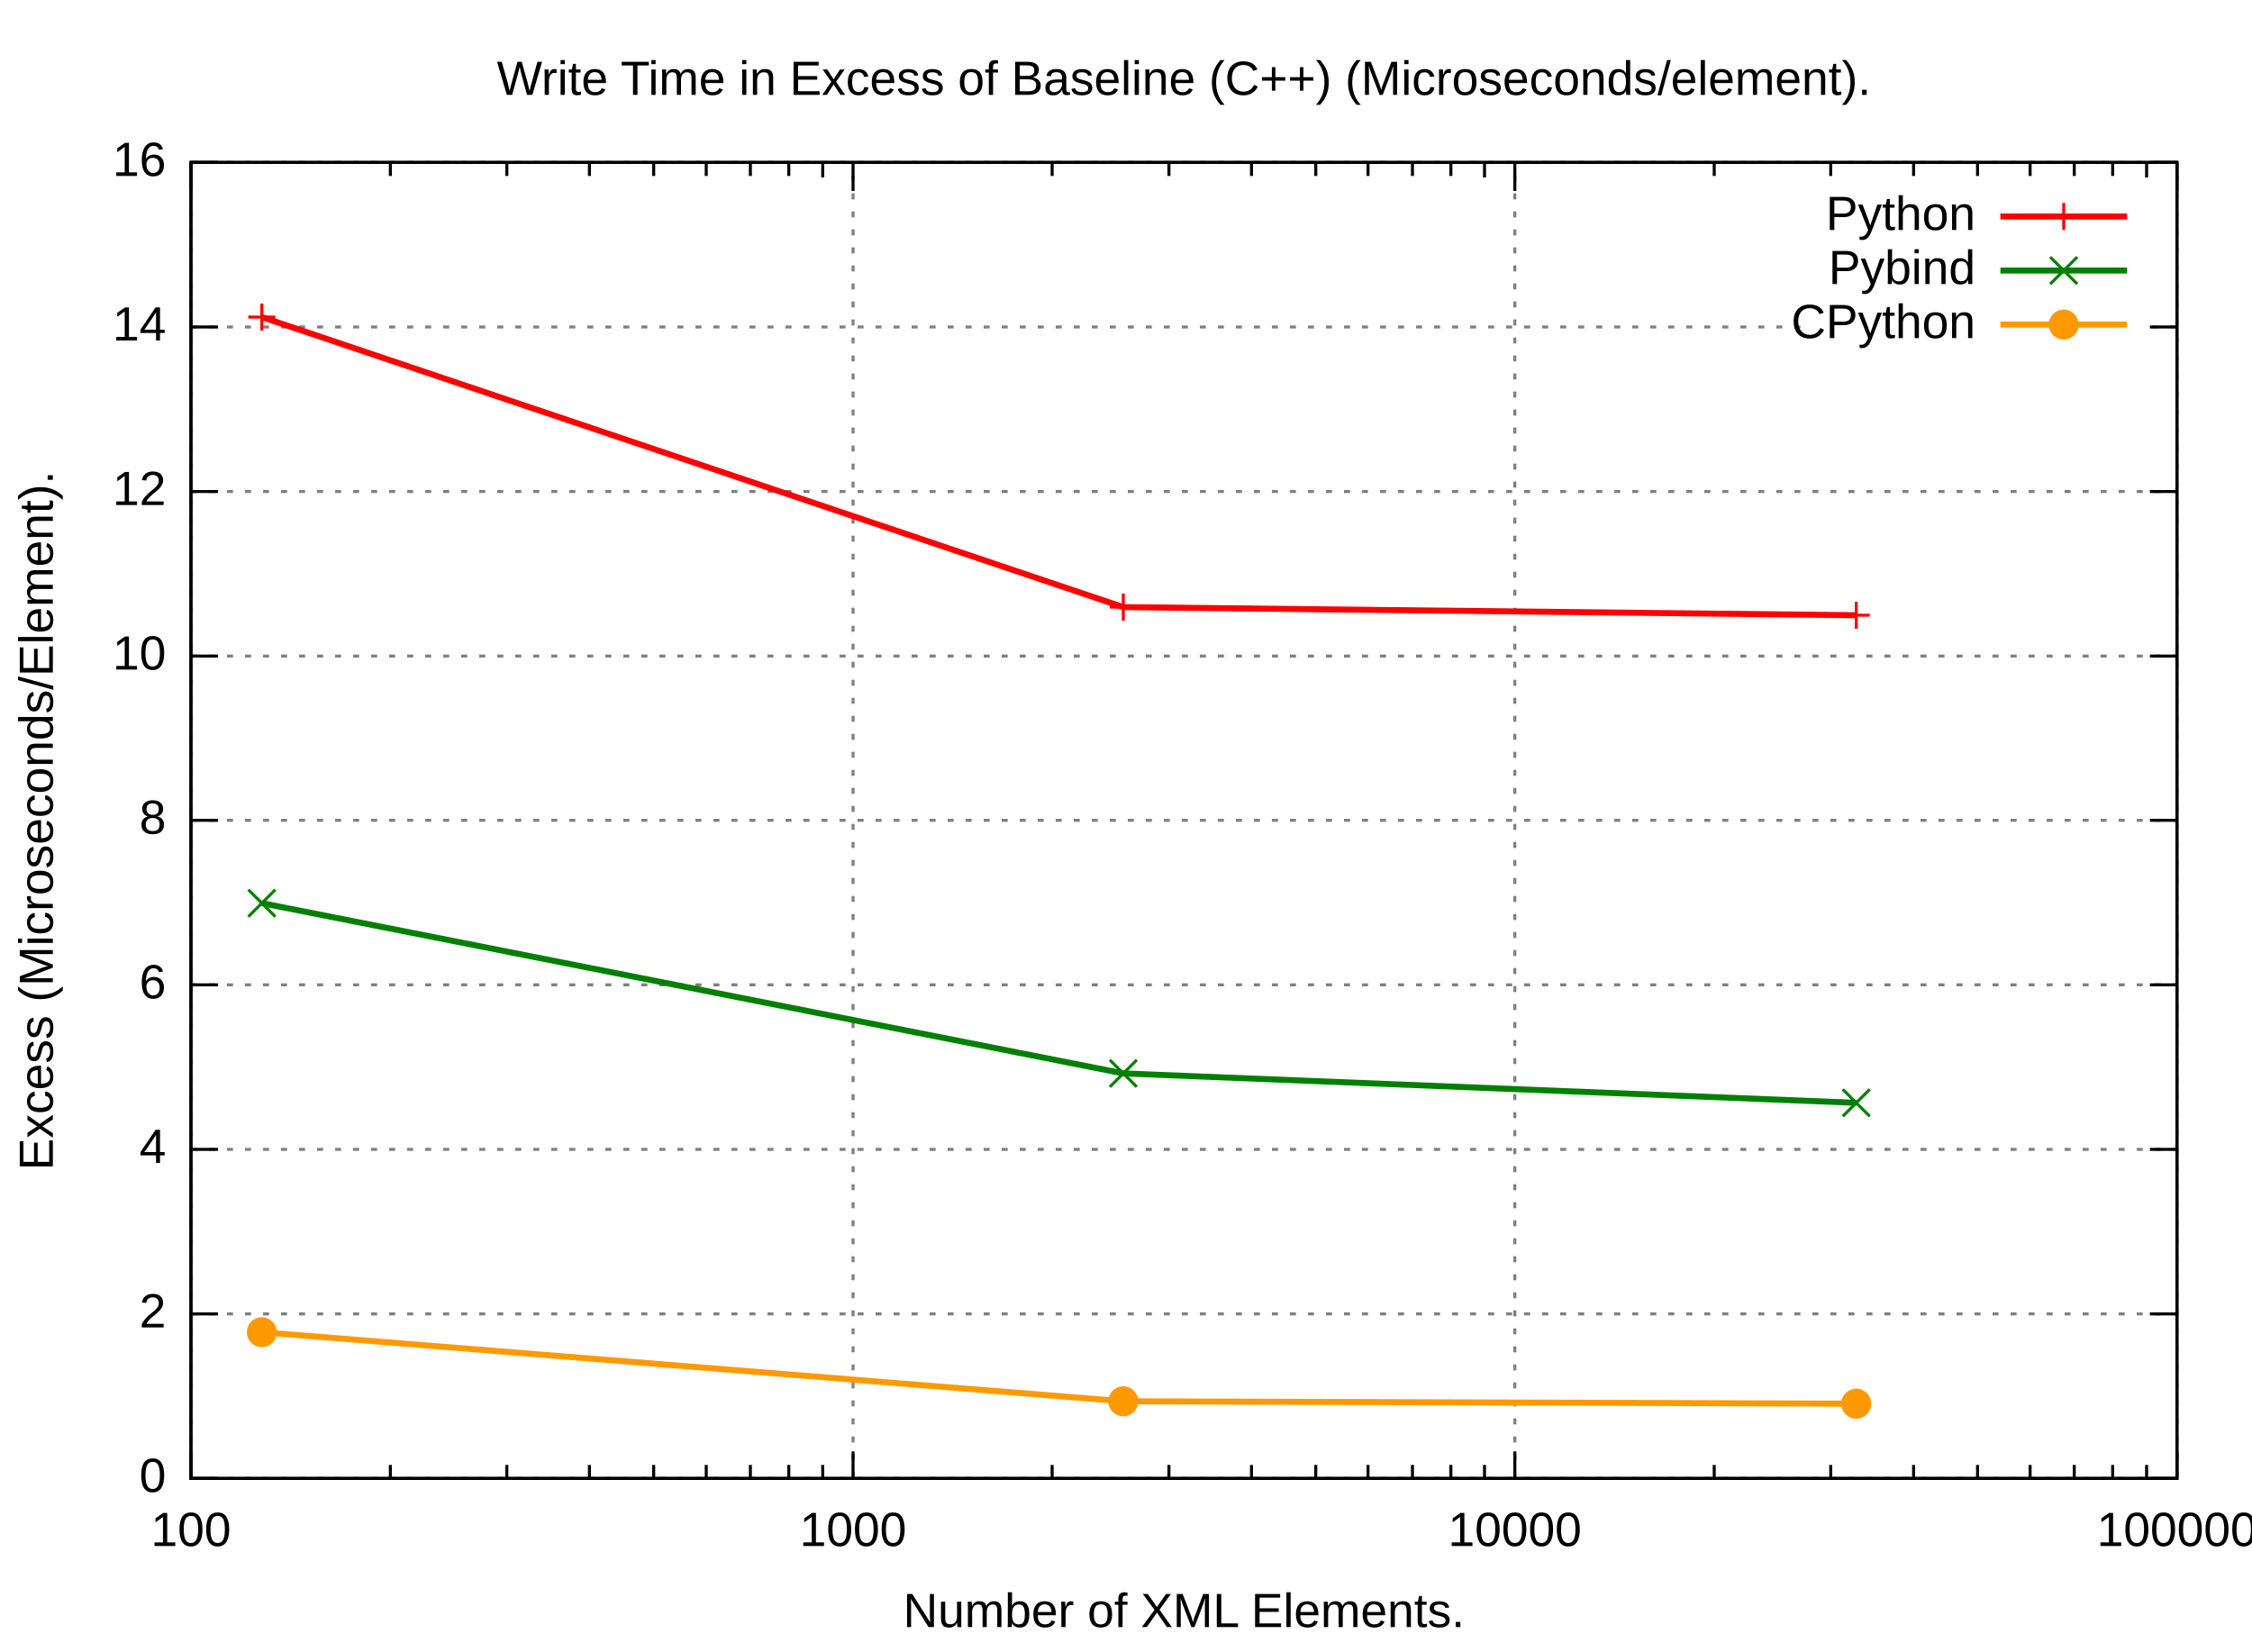
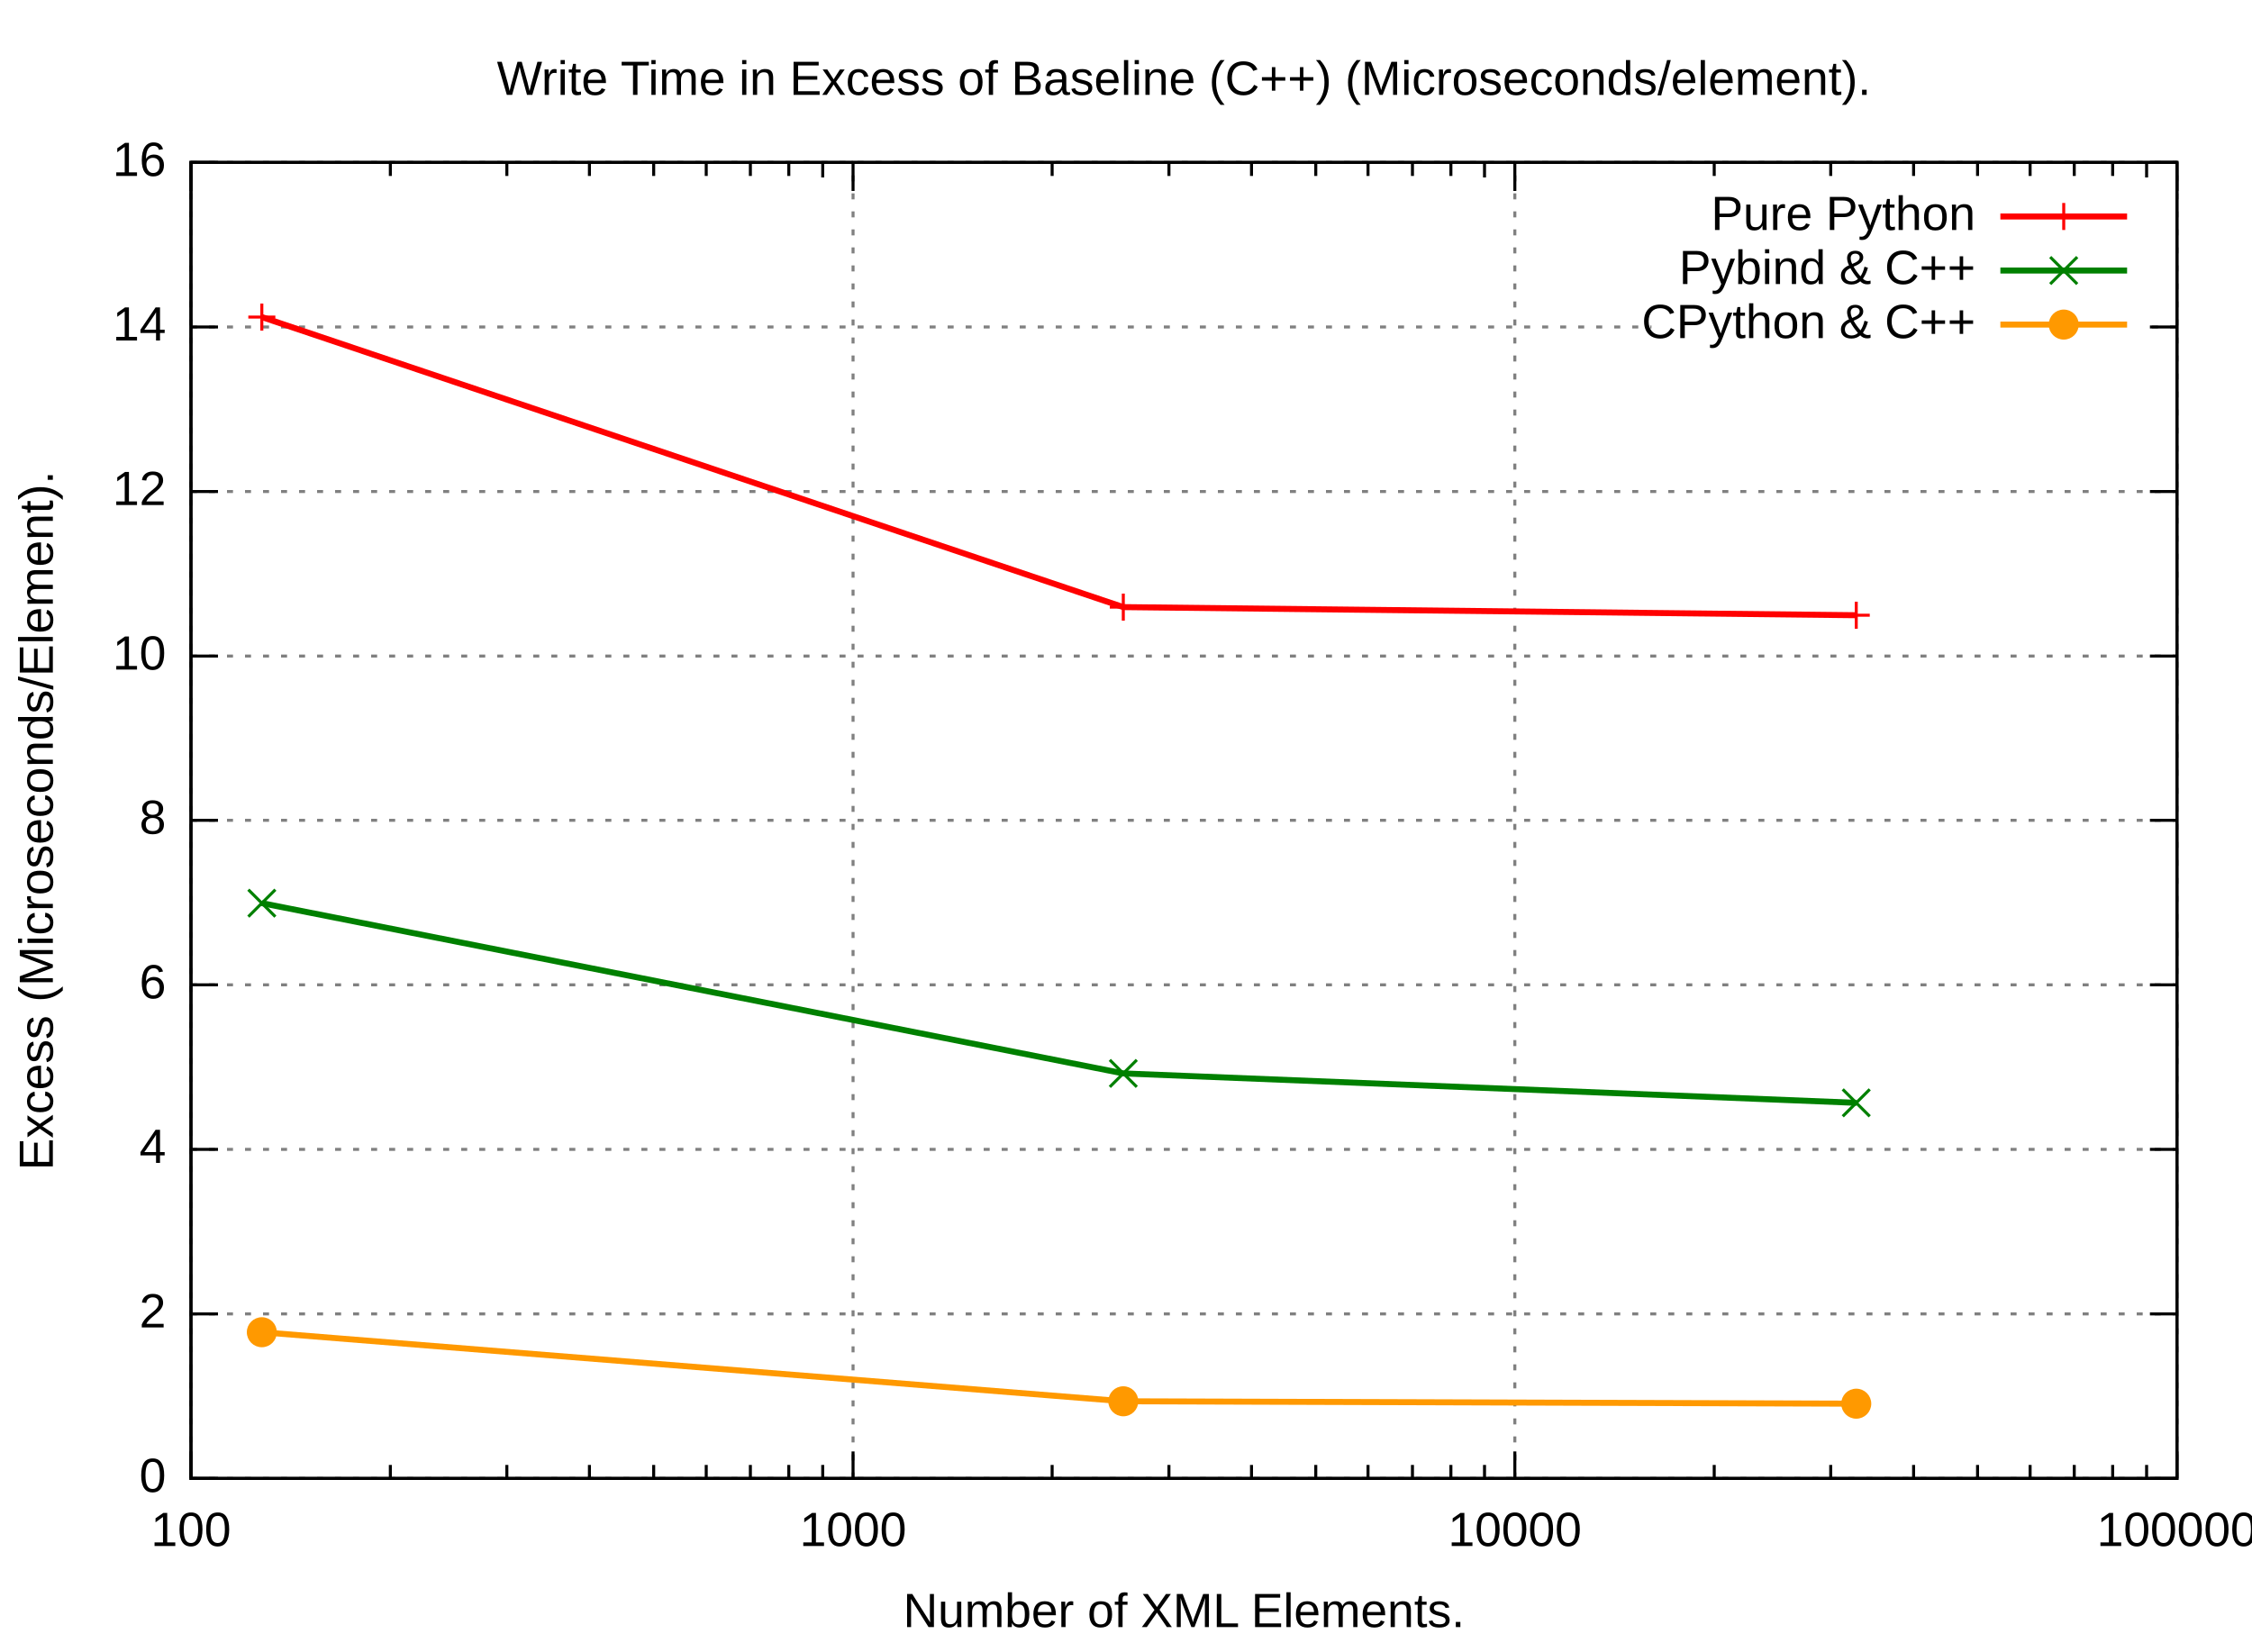
<svg xmlns="http://www.w3.org/2000/svg" xmlns:xlink="http://www.w3.org/1999/xlink" width="750" height="550" viewBox="0 0 750 550">
  <g id="gnuplot_canvas">
    <rect x="0" y="0" width="750" height="550" fill="none" />
    <defs>
      <circle id="gpDot" r="0.5" stroke-width="0.5" />
      <path id="gpPt0" stroke-width="0.222" stroke="currentColor" d="M-1,0 h2 M0,-1 v2" />
      <path id="gpPt1" stroke-width="0.222" stroke="currentColor" d="M-1,-1 L1,1 M1,-1 L-1,1" />
      <path id="gpPt2" stroke-width="0.222" stroke="currentColor" d="M-1,0 L1,0 M0,-1 L0,1 M-1,-1 L1,1 M-1,1 L1,-1" />
      <rect id="gpPt3" stroke-width="0.222" stroke="currentColor" x="-1" y="-1" width="2" height="2" />
      <rect id="gpPt4" stroke-width="0.222" stroke="currentColor" fill="currentColor" x="-1" y="-1" width="2" height="2" />
      <circle id="gpPt5" stroke-width="0.222" stroke="currentColor" cx="0" cy="0" r="1" />
      <use xlink:href="#gpPt5" id="gpPt6" fill="currentColor" stroke="none" />
      <path id="gpPt7" stroke-width="0.222" stroke="currentColor" d="M0,-1.33 L-1.33,0.67 L1.33,0.67 z" />
      <use xlink:href="#gpPt7" id="gpPt8" fill="currentColor" stroke="none" />
      <use xlink:href="#gpPt7" id="gpPt9" stroke="currentColor" transform="rotate(180)" />
      <use xlink:href="#gpPt9" id="gpPt10" fill="currentColor" stroke="none" />
      <use xlink:href="#gpPt3" id="gpPt11" stroke="currentColor" transform="rotate(45)" />
      <use xlink:href="#gpPt11" id="gpPt12" fill="currentColor" stroke="none" />
    </defs>
    <g style="fill:none; color:white; stroke:currentColor; stroke-width:1.00; stroke-linecap:butt; stroke-linejoin:miter">
</g>
    <g style="fill:none; color:black; stroke:currentColor; stroke-width:1.00; stroke-linecap:butt; stroke-linejoin:miter">
</g>
    <g style="fill:none; color:gray; stroke:currentColor; stroke-width:1.00; stroke-linecap:butt; stroke-linejoin:miter">
      <path stroke="gray" stroke-dasharray=" 2,4" class="gridline" d="M63.6,492.4 L725.0,492.4  h0.01" />
    </g>
    <g style="fill:none; color:black; stroke:currentColor; stroke-width:1.00; stroke-linecap:butt; stroke-linejoin:miter">
      <path stroke="black" d="M63.6,492.4 L72.6,492.4 M725.0,492.4 L716.0,492.4  h0.01" />
      <g transform="translate(55.3,496.9)" style="stroke:none; fill:black; font-family:Arial; font-size:12.00pt; text-anchor:end">
        <text> 0</text>
      </g>
    </g>
    <g style="fill:none; color:gray; stroke:currentColor; stroke-width:1.00; stroke-linecap:butt; stroke-linejoin:miter">
      <path stroke="gray" stroke-dasharray=" 2,4" class="gridline" d="M63.6,437.6 L725.0,437.6  h0.01" />
    </g>
    <g style="fill:none; color:black; stroke:currentColor; stroke-width:1.00; stroke-linecap:butt; stroke-linejoin:miter">
      <path stroke="black" d="M63.6,437.6 L72.6,437.6 M725.0,437.6 L716.0,437.6  h0.01" />
      <g transform="translate(55.3,442.1)" style="stroke:none; fill:black; font-family:Arial; font-size:12.00pt; text-anchor:end">
        <text> 2</text>
      </g>
    </g>
    <g style="fill:none; color:gray; stroke:currentColor; stroke-width:1.00; stroke-linecap:butt; stroke-linejoin:miter">
      <path stroke="gray" stroke-dasharray=" 2,4" class="gridline" d="M63.6,382.8 L725.0,382.8  h0.01" />
    </g>
    <g style="fill:none; color:black; stroke:currentColor; stroke-width:1.00; stroke-linecap:butt; stroke-linejoin:miter">
      <path stroke="black" d="M63.6,382.8 L72.6,382.8 M725.0,382.8 L716.0,382.8  h0.01" />
      <g transform="translate(55.3,387.3)" style="stroke:none; fill:black; font-family:Arial; font-size:12.00pt; text-anchor:end">
        <text> 4</text>
      </g>
    </g>
    <g style="fill:none; color:gray; stroke:currentColor; stroke-width:1.00; stroke-linecap:butt; stroke-linejoin:miter">
      <path stroke="gray" stroke-dasharray=" 2,4" class="gridline" d="M63.6,328.0 L725.0,328.0  h0.01" />
    </g>
    <g style="fill:none; color:black; stroke:currentColor; stroke-width:1.00; stroke-linecap:butt; stroke-linejoin:miter">
      <path stroke="black" d="M63.6,328.0 L72.6,328.0 M725.0,328.0 L716.0,328.0  h0.01" />
      <g transform="translate(55.3,332.5)" style="stroke:none; fill:black; font-family:Arial; font-size:12.00pt; text-anchor:end">
        <text> 6</text>
      </g>
    </g>
    <g style="fill:none; color:gray; stroke:currentColor; stroke-width:1.00; stroke-linecap:butt; stroke-linejoin:miter">
      <path stroke="gray" stroke-dasharray=" 2,4" class="gridline" d="M63.6,273.2 L725.0,273.2  h0.01" />
    </g>
    <g style="fill:none; color:black; stroke:currentColor; stroke-width:1.00; stroke-linecap:butt; stroke-linejoin:miter">
      <path stroke="black" d="M63.6,273.2 L72.6,273.2 M725.0,273.2 L716.0,273.2  h0.01" />
      <g transform="translate(55.3,277.7)" style="stroke:none; fill:black; font-family:Arial; font-size:12.00pt; text-anchor:end">
        <text> 8</text>
      </g>
    </g>
    <g style="fill:none; color:gray; stroke:currentColor; stroke-width:1.00; stroke-linecap:butt; stroke-linejoin:miter">
      <path stroke="gray" stroke-dasharray=" 2,4" class="gridline" d="M63.6,218.5 L725.0,218.5  h0.01" />
    </g>
    <g style="fill:none; color:black; stroke:currentColor; stroke-width:1.00; stroke-linecap:butt; stroke-linejoin:miter">
      <path stroke="black" d="M63.6,218.5 L72.6,218.5 M725.0,218.5 L716.0,218.5  h0.01" />
      <g transform="translate(55.3,223.0)" style="stroke:none; fill:black; font-family:Arial; font-size:12.00pt; text-anchor:end">
        <text> 10</text>
      </g>
    </g>
    <g style="fill:none; color:gray; stroke:currentColor; stroke-width:1.00; stroke-linecap:butt; stroke-linejoin:miter">
      <path stroke="gray" stroke-dasharray=" 2,4" class="gridline" d="M63.6,163.7 L725.0,163.7  h0.01" />
    </g>
    <g style="fill:none; color:black; stroke:currentColor; stroke-width:1.00; stroke-linecap:butt; stroke-linejoin:miter">
      <path stroke="black" d="M63.6,163.7 L72.6,163.7 M725.0,163.7 L716.0,163.7  h0.01" />
      <g transform="translate(55.3,168.2)" style="stroke:none; fill:black; font-family:Arial; font-size:12.00pt; text-anchor:end">
        <text> 12</text>
      </g>
    </g>
    <g style="fill:none; color:gray; stroke:currentColor; stroke-width:1.00; stroke-linecap:butt; stroke-linejoin:miter">
-       <path stroke="gray" stroke-dasharray=" 2,4" class="gridline" d="M63.6,108.9 L599.8,108.9 M716.7,108.9 L725.0,108.9  h0.01" />
+       <path stroke="gray" stroke-dasharray=" 2,4" class="gridline" d="M63.6,108.9 L550.0,108.9 M716.7,108.9 L725.0,108.9  h0.01" />
    </g>
    <g style="fill:none; color:black; stroke:currentColor; stroke-width:1.00; stroke-linecap:butt; stroke-linejoin:miter">
      <path stroke="black" d="M63.6,108.9 L72.6,108.9 M725.0,108.9 L716.0,108.9  h0.01" />
      <g transform="translate(55.3,113.4)" style="stroke:none; fill:black; font-family:Arial; font-size:12.00pt; text-anchor:end">
        <text> 14</text>
      </g>
    </g>
    <g style="fill:none; color:gray; stroke:currentColor; stroke-width:1.00; stroke-linecap:butt; stroke-linejoin:miter">
      <path stroke="gray" stroke-dasharray=" 2,4" class="gridline" d="M63.6,54.1 L725.0,54.1  h0.01" />
    </g>
    <g style="fill:none; color:black; stroke:currentColor; stroke-width:1.00; stroke-linecap:butt; stroke-linejoin:miter">
      <path stroke="black" d="M63.6,54.1 L72.6,54.1 M725.0,54.1 L716.0,54.1  h0.01" />
      <g transform="translate(55.3,58.6)" style="stroke:none; fill:black; font-family:Arial; font-size:12.00pt; text-anchor:end">
        <text> 16</text>
      </g>
    </g>
    <g style="fill:none; color:gray; stroke:currentColor; stroke-width:1.00; stroke-linecap:butt; stroke-linejoin:miter">
      <path stroke="gray" stroke-dasharray=" 2,4" class="gridline" d="M63.6,492.4 L63.6,54.1  h0.01" />
    </g>
    <g style="fill:none; color:black; stroke:currentColor; stroke-width:1.00; stroke-linecap:butt; stroke-linejoin:miter">
      <path stroke="black" d="M63.6,492.4 L63.6,483.4 M63.6,54.1 L63.6,63.1  h0.01" />
      <g transform="translate(63.6,514.9)" style="stroke:none; fill:black; font-family:Arial; font-size:12.00pt; text-anchor:middle">
        <text> 100</text>
      </g>
      <path stroke="black" d="M130.0,492.4 L130.0,487.9 M130.0,54.1 L130.0,58.6 M168.8,492.4 L168.8,487.9 M168.8,54.1 L168.8,58.6    M196.3,492.4 L196.3,487.9 M196.3,54.1 L196.3,58.6 M217.7,492.4 L217.7,487.9 M217.7,54.1 L217.7,58.6    M235.2,492.4 L235.2,487.9 M235.2,54.1 L235.2,58.6 M249.9,492.4 L249.9,487.9 M249.9,54.1 L249.9,58.6    M262.7,492.4 L262.7,487.9 M262.7,54.1 L262.7,58.6 M274.0,492.4 L274.0,487.9 M274.0,54.1 L274.0,58.6     h0.01" />
    </g>
    <g style="fill:none; color:gray; stroke:currentColor; stroke-width:1.00; stroke-linecap:butt; stroke-linejoin:miter">
      <path stroke="gray" stroke-dasharray=" 2,4" class="gridline" d="M284.1,492.4 L284.1,54.1  h0.01" />
    </g>
    <g style="fill:none; color:black; stroke:currentColor; stroke-width:1.00; stroke-linecap:butt; stroke-linejoin:miter">
      <path stroke="black" d="M284.1,492.4 L284.1,483.4 M284.1,54.1 L284.1,63.1  h0.01" />
      <g transform="translate(284.1,514.9)" style="stroke:none; fill:black; font-family:Arial; font-size:12.00pt; text-anchor:middle">
        <text> 1000</text>
      </g>
      <path stroke="black" d="M350.4,492.4 L350.4,487.9 M350.4,54.1 L350.4,58.6 M389.3,492.4 L389.3,487.9 M389.3,54.1 L389.3,58.6    M416.8,492.4 L416.8,487.9 M416.8,54.1 L416.8,58.6 M438.2,492.4 L438.2,487.9 M438.2,54.1 L438.2,58.6    M455.6,492.4 L455.6,487.9 M455.6,54.1 L455.6,58.6 M470.4,492.4 L470.4,487.9 M470.4,54.1 L470.4,58.6    M483.2,492.4 L483.2,487.9 M483.2,54.1 L483.2,58.6 M494.4,492.4 L494.4,487.9 M494.4,54.1 L494.4,58.6     h0.01" />
    </g>
    <g style="fill:none; color:gray; stroke:currentColor; stroke-width:1.00; stroke-linecap:butt; stroke-linejoin:miter">
      <path stroke="gray" stroke-dasharray=" 2,4" class="gridline" d="M504.5,492.4 L504.5,54.1  h0.01" />
    </g>
    <g style="fill:none; color:black; stroke:currentColor; stroke-width:1.00; stroke-linecap:butt; stroke-linejoin:miter">
      <path stroke="black" d="M504.5,492.4 L504.5,483.4 M504.5,54.1 L504.5,63.1  h0.01" />
      <g transform="translate(504.5,514.9)" style="stroke:none; fill:black; font-family:Arial; font-size:12.00pt; text-anchor:middle">
        <text> 10000</text>
      </g>
      <path stroke="black" d="M570.9,492.4 L570.9,487.9 M570.9,54.1 L570.9,58.6 M609.7,492.4 L609.7,487.9 M609.7,54.1 L609.7,58.6    M637.3,492.4 L637.3,487.9 M637.3,54.1 L637.3,58.6 M658.6,492.4 L658.6,487.9 M658.6,54.1 L658.6,58.6    M676.1,492.4 L676.1,487.9 M676.1,54.1 L676.1,58.6 M690.8,492.4 L690.8,487.9 M690.8,54.1 L690.8,58.6    M703.6,492.4 L703.6,487.9 M703.6,54.1 L703.6,58.6 M714.9,492.4 L714.9,487.9 M714.9,54.1 L714.9,58.6     h0.01" />
    </g>
    <g style="fill:none; color:gray; stroke:currentColor; stroke-width:1.00; stroke-linecap:butt; stroke-linejoin:miter">
      <path stroke="gray" stroke-dasharray=" 2,4" class="gridline" d="M725.0,492.4 L725.0,54.1  h0.01" />
    </g>
    <g style="fill:none; color:black; stroke:currentColor; stroke-width:1.00; stroke-linecap:butt; stroke-linejoin:miter">
      <path stroke="black" d="M725.0,492.4 L725.0,483.4 M725.0,54.1 L725.0,63.1  h0.01" />
      <g transform="translate(725.0,514.9)" style="stroke:none; fill:black; font-family:Arial; font-size:12.00pt; text-anchor:middle">
        <text> 100000</text>
      </g>
      <path stroke="black" d="M63.6,54.1 L63.6,492.4 L725.0,492.4 L725.0,54.1 L63.6,54.1 Z  h0.01" />
      <g transform="translate(17.6,273.3) rotate(270)" style="stroke:none; fill:black; font-family:Arial; font-size:12.00pt; text-anchor:middle">
        <text>Excess (Microseconds/Element).</text>
      </g>
      <g transform="translate(394.3,541.9)" style="stroke:none; fill:black; font-family:Arial; font-size:12.00pt; text-anchor:middle">
        <text>Number of XML Elements.</text>
      </g>
      <g transform="translate(394.3,31.6)" style="stroke:none; fill:black; font-family:Arial; font-size:12.00pt; text-anchor:middle">
        <text>Write Time in Excess of Baseline (C++) (Microseconds/element).</text>
      </g>
    </g>
    <g id="gnuplot_plot_1">
      <g style="fill:none; color:white; stroke:black; stroke-width:2.00; stroke-linecap:butt; stroke-linejoin:miter">
</g>
      <g style="fill:none; color:red; stroke:currentColor; stroke-width:2.00; stroke-linecap:butt; stroke-linejoin:miter">
        <g transform="translate(657.9,76.6)" style="stroke:none; fill:black; font-family:Arial; font-size:12.00pt; text-anchor:end">
-           <text>Python</text>
+           <text>Pure Python</text>
        </g>
        <path d="M666.2,72.1 L708.4,72.1 M87.2,105.6 L374.1,202.2 L618.2,204.9  h0.01" />
        <use xlink:href="#gpPt0" transform="translate(87.2,105.6) scale(4.50)" />
        <use xlink:href="#gpPt0" transform="translate(374.1,202.2) scale(4.50)" />
        <use xlink:href="#gpPt0" transform="translate(618.2,204.9) scale(4.50)" />
        <use xlink:href="#gpPt0" transform="translate(687.3,72.1) scale(4.50)" />
      </g>
    </g>
    <g id="gnuplot_plot_2">
      <g style="fill:none; color:green; stroke:currentColor; stroke-width:2.00; stroke-linecap:butt; stroke-linejoin:miter">
        <g transform="translate(657.9,94.6)" style="stroke:none; fill:black; font-family:Arial; font-size:12.00pt; text-anchor:end">
-           <text>Pybind</text>
+           <text>Pybind &amp; C++</text>
        </g>
        <path d="M666.2,90.1 L708.4,90.1 M87.2,300.8 L374.1,357.5 L618.2,367.3  h0.01" />
        <use xlink:href="#gpPt1" transform="translate(87.2,300.8) scale(4.50)" />
        <use xlink:href="#gpPt1" transform="translate(374.1,357.5) scale(4.50)" />
        <use xlink:href="#gpPt1" transform="translate(618.2,367.3) scale(4.50)" />
        <use xlink:href="#gpPt1" transform="translate(687.3,90.1) scale(4.50)" />
      </g>
    </g>
    <g id="gnuplot_plot_3">
      <g style="fill:none; color:#FF9900; stroke:currentColor; stroke-width:2.00; stroke-linecap:butt; stroke-linejoin:miter">
        <g transform="translate(657.9,112.6)" style="stroke:none; fill:black; font-family:Arial; font-size:12.00pt; text-anchor:end">
-           <text>CPython</text>
+           <text>CPython &amp; C++</text>
        </g>
        <path d="M666.2,108.1 L708.4,108.1 M87.2,443.7 L374.1,466.7 L618.2,467.5  h0.01" />
        <use xlink:href="#gpPt6" transform="translate(87.2,443.7) scale(4.50)" />
        <use xlink:href="#gpPt6" transform="translate(374.1,466.7) scale(4.50)" />
        <use xlink:href="#gpPt6" transform="translate(618.2,467.5) scale(4.50)" />
        <use xlink:href="#gpPt6" transform="translate(687.3,108.1) scale(4.50)" />
      </g>
    </g>
    <g style="fill:none; color:white; stroke:currentColor; stroke-width:1.00; stroke-linecap:butt; stroke-linejoin:miter">
</g>
    <g style="fill:none; color:black; stroke:currentColor; stroke-width:1.00; stroke-linecap:butt; stroke-linejoin:miter">
      <path stroke="black" d="M63.6,54.1 L63.6,492.4 L725.0,492.4 L725.0,54.1 L63.6,54.1 Z  h0.01" />
    </g>
  </g>
</svg>
